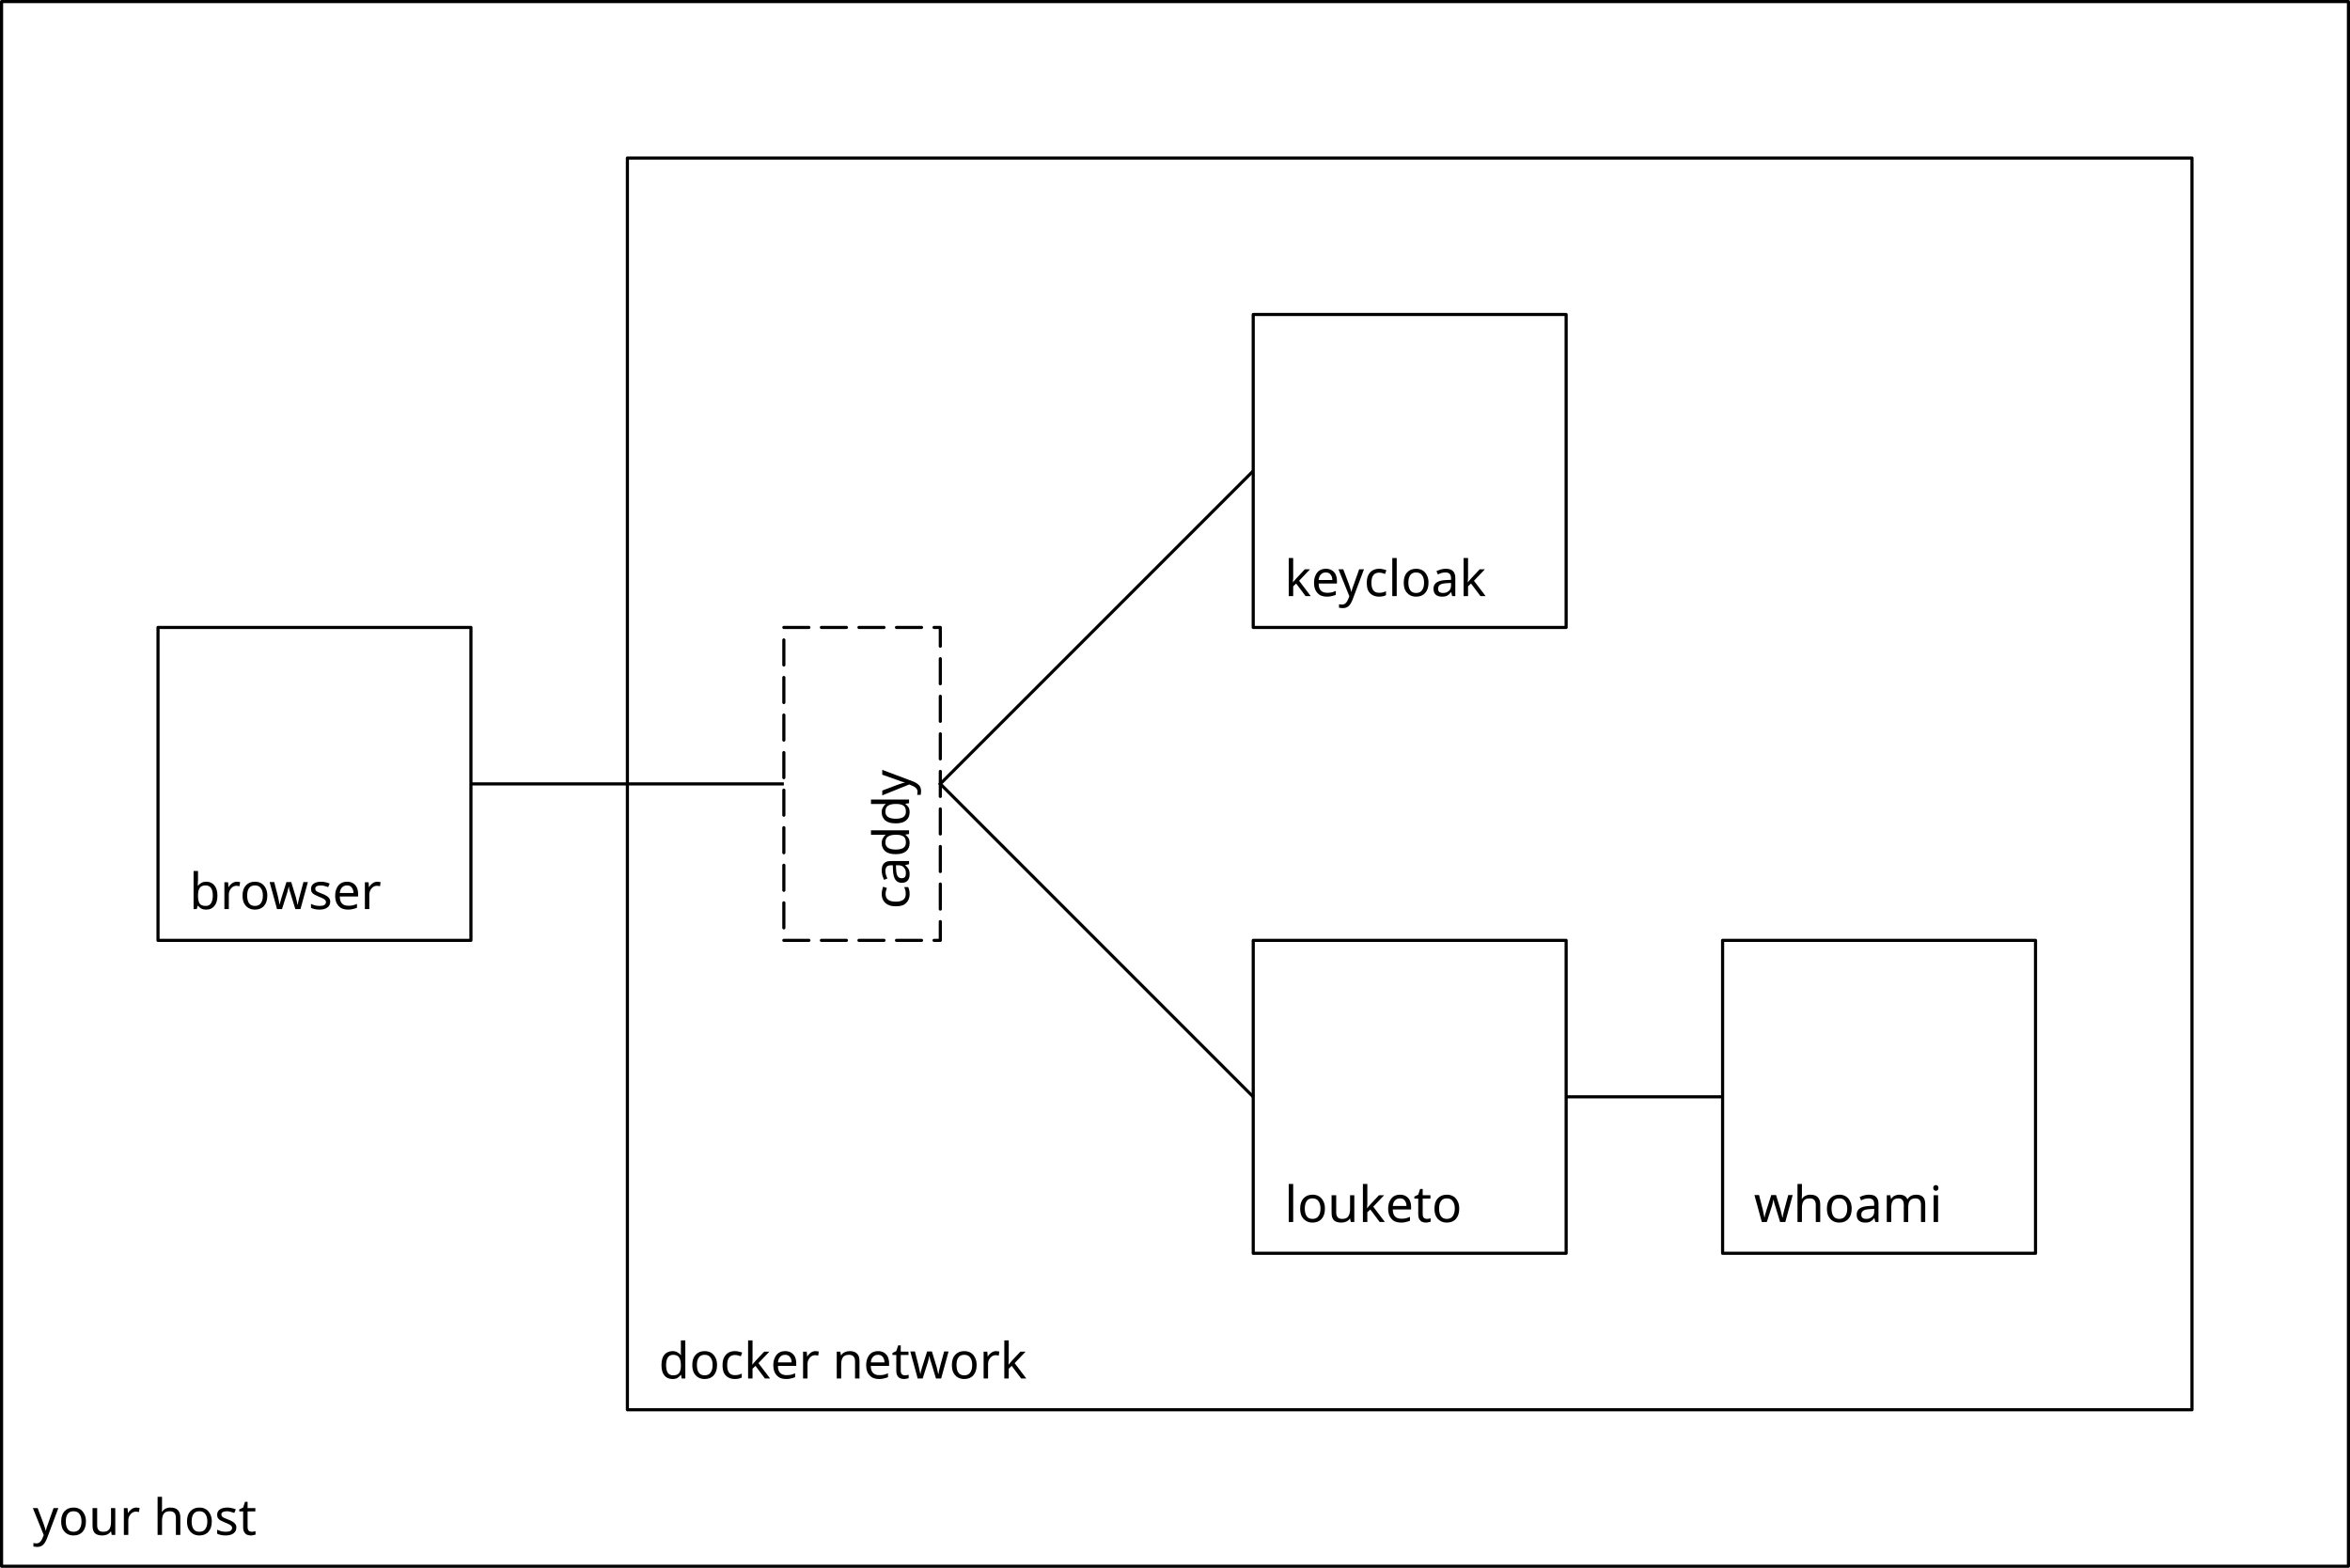
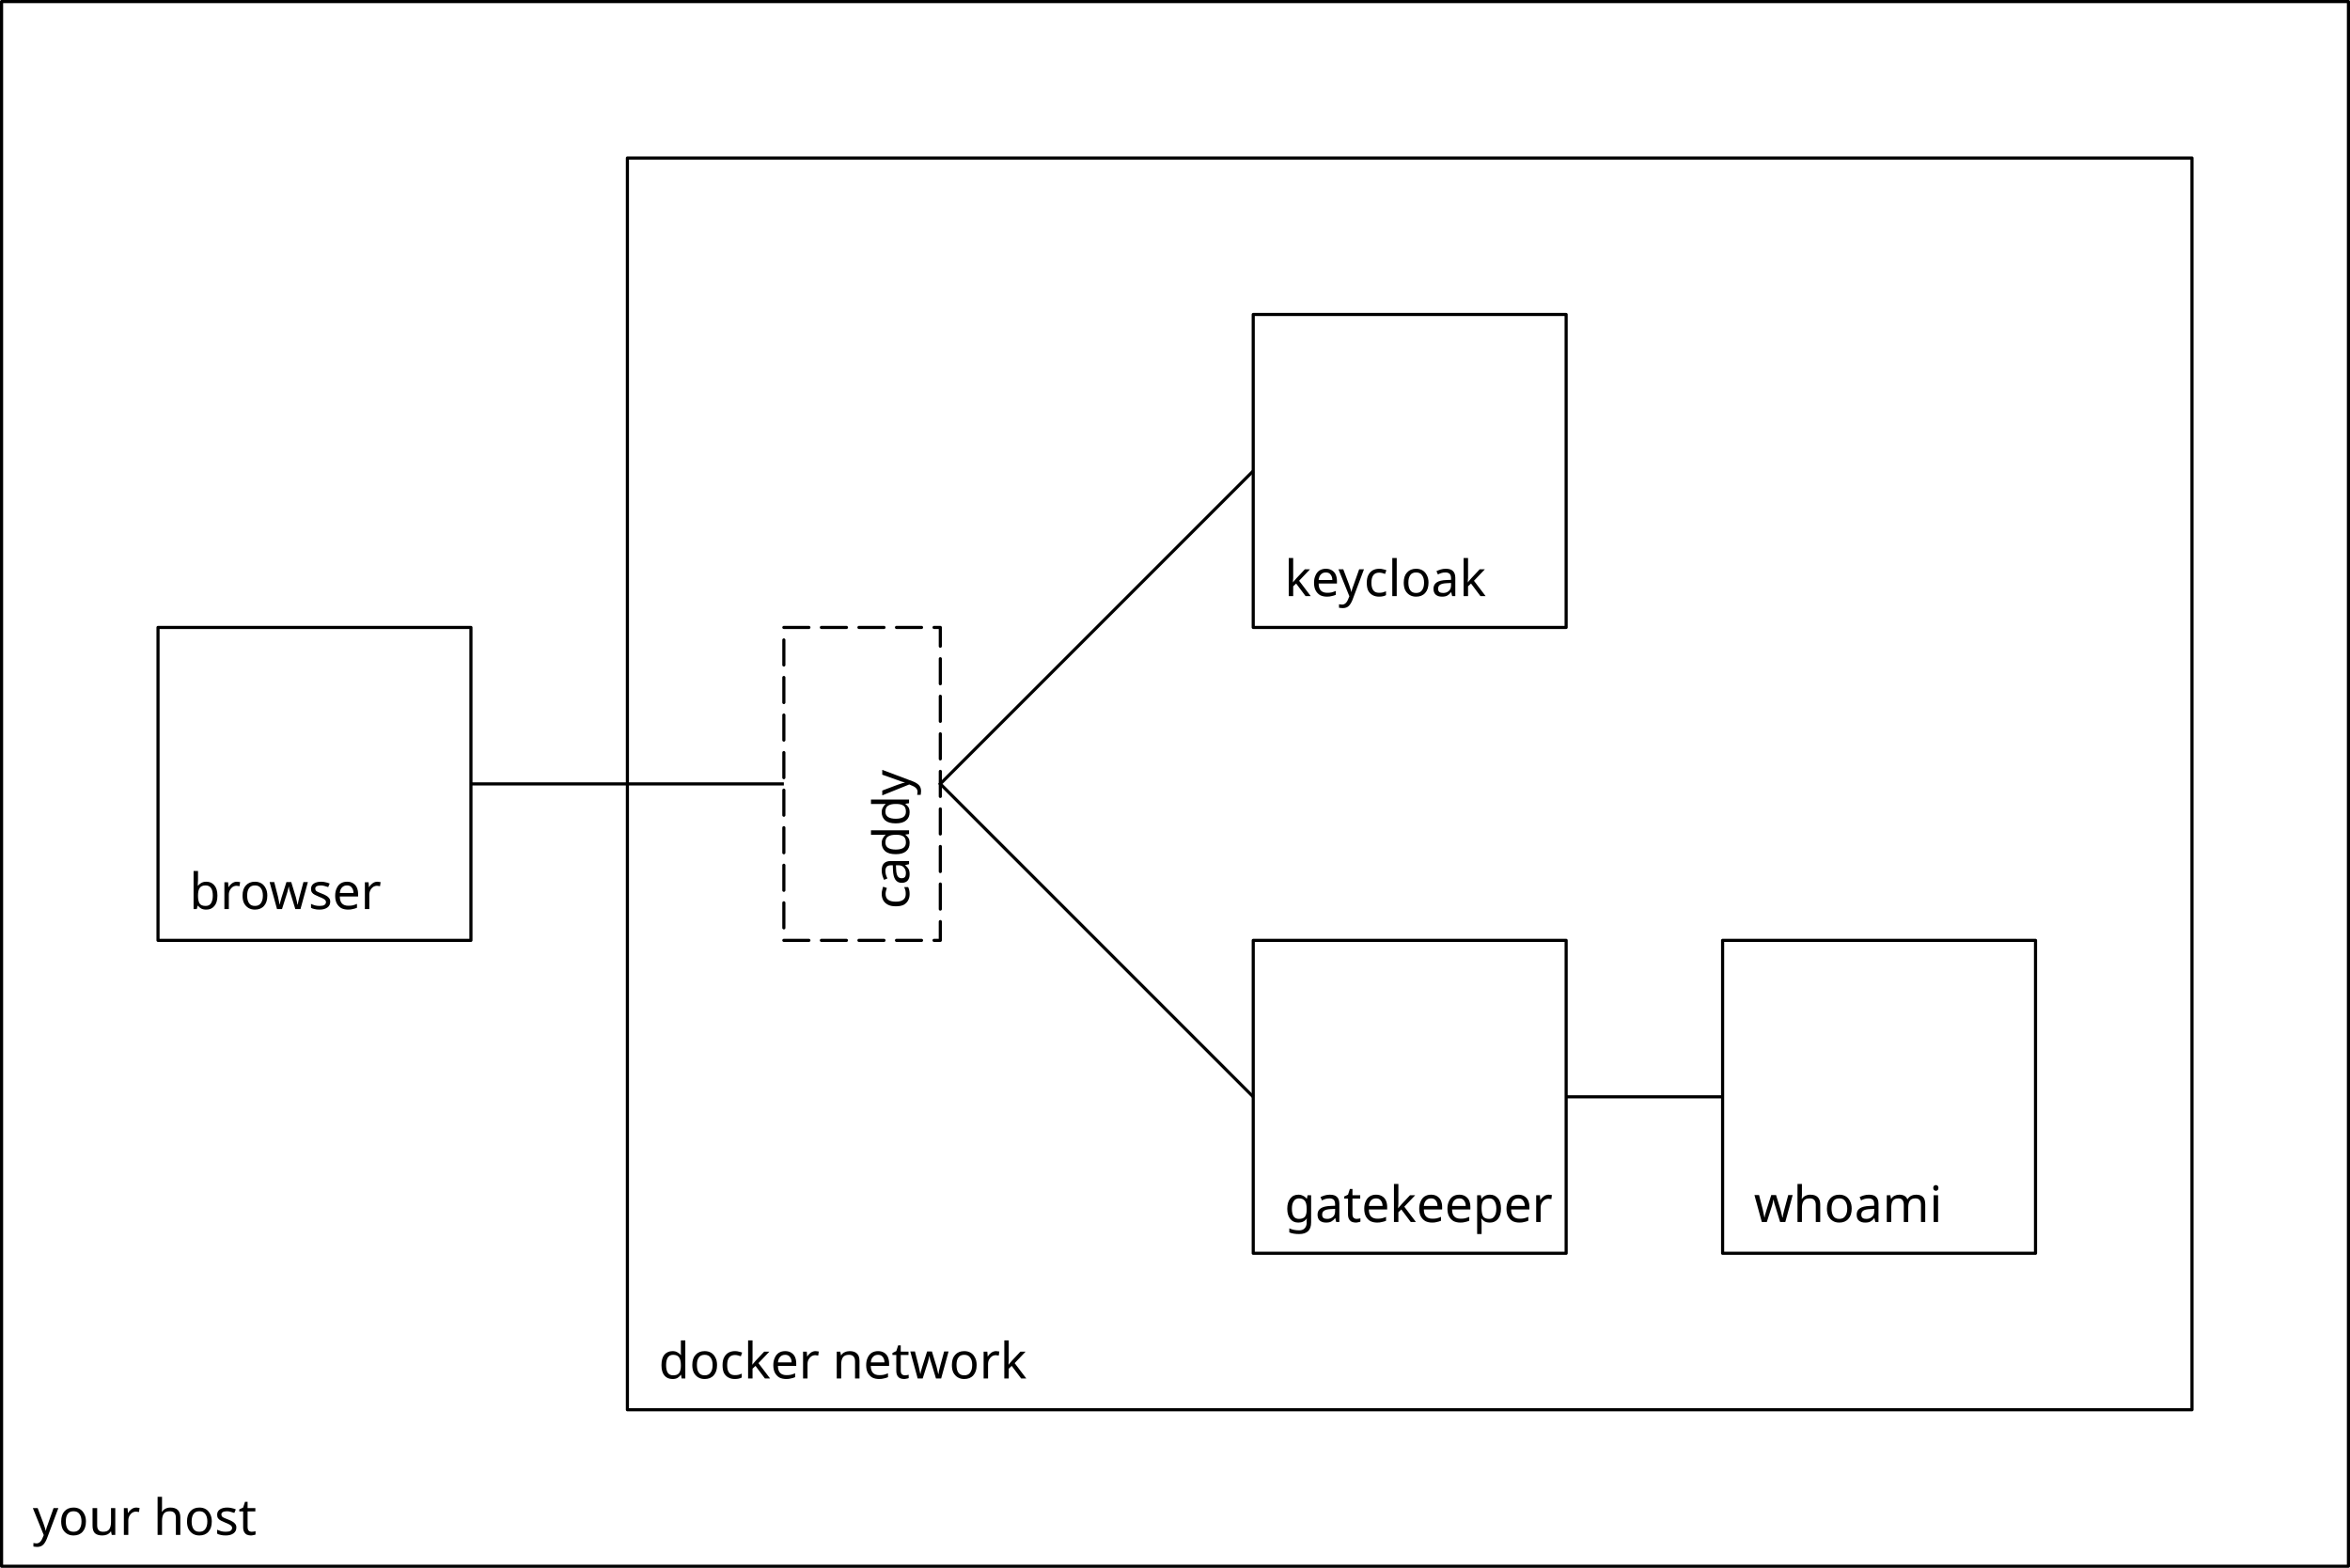
<svg xmlns="http://www.w3.org/2000/svg" width="198.702mm" height="132.556mm" viewBox="0 0 198.702 132.556" version="1.1" id="svg8">
  <defs id="defs2" />
  <g id="layer1" transform="translate(-13.09688,13.36146)">
    <rect style="fill:none;stroke:#000000;stroke-width:0.265;stroke-linecap:round;stroke-linejoin:round;stroke-miterlimit:4;stroke-dasharray:none;stroke-dashoffset:0" id="rect892" width="198.438" height="132.292" x="13.229" y="-13.229" />
    <rect style="fill:none;stroke:#000000;stroke-width:0.265;stroke-linecap:round;stroke-linejoin:round;stroke-miterlimit:4;stroke-dasharray:none;stroke-dashoffset:0" id="rect890" width="132.292" height="105.833" x="66.146" y="0" />
    <rect style="fill:none;stroke:#000000;stroke-width:0.265;stroke-linecap:round;stroke-linejoin:round;stroke-miterlimit:4;stroke-dasharray:2.117, 1.058;stroke-dashoffset:0" id="rect842" width="13.229" height="26.458" x="79.375" y="39.688" />
    <text xml:space="preserve" style="font-style:normal;font-weight:normal;font-size:4.233px;line-height:1.25;font-family:sans-serif;letter-spacing:0px;word-spacing:0px;fill:#000000;fill-opacity:1;stroke:none;stroke-width:0.265" x="-63.5" y="89.958" id="text846" transform="rotate(-90)">
      <tspan id="tspan844" x="-63.5" y="89.958" style="stroke-width:0.265">caddy</tspan>
    </text>
    <rect style="fill:none;stroke:#000000;stroke-width:0.265;stroke-linecap:round;stroke-linejoin:round;stroke-miterlimit:4;stroke-dasharray:none" id="rect848" width="26.458" height="26.458" x="119.062" y="13.229" />
    <text xml:space="preserve" style="font-style:normal;font-weight:normal;font-size:4.233px;line-height:1.25;font-family:sans-serif;letter-spacing:0px;word-spacing:0px;fill:#000000;fill-opacity:1;stroke:none;stroke-width:0.265" x="121.708" y="37.042" id="text852">
      <tspan id="tspan850" x="121.708" y="37.042" style="stroke-width:0.265">keycloak</tspan>
    </text>
    <rect style="fill:none;stroke:#000000;stroke-width:0.265;stroke-linecap:round;stroke-linejoin:round;stroke-miterlimit:4;stroke-dasharray:none" id="rect854" width="26.458" height="26.458" x="119.063" y="66.146" />
    <text xml:space="preserve" style="font-style:normal;font-weight:normal;font-size:4.233px;line-height:1.25;font-family:sans-serif;letter-spacing:0px;word-spacing:0px;fill:#000000;fill-opacity:1;stroke:none;stroke-width:0.265" x="121.708" y="89.958" id="text858">
-       <tspan id="tspan856" x="121.708" y="89.958" style="stroke-width:0.265">louketo</tspan>
+       <tspan id="tspan856" x="121.708" y="89.958" style="stroke-width:0.265">gatekeeper</tspan>
    </text>
    <rect style="fill:none;stroke:#000000;stroke-width:0.265;stroke-linecap:round;stroke-linejoin:round;stroke-miterlimit:4;stroke-dasharray:none" id="rect860" width="26.458" height="26.458" x="158.75" y="66.146" />
    <text xml:space="preserve" style="font-style:normal;font-weight:normal;font-size:4.233px;line-height:1.25;font-family:sans-serif;letter-spacing:0px;word-spacing:0px;fill:#000000;fill-opacity:1;stroke:none;stroke-width:0.265" x="161.396" y="89.958" id="text864">
      <tspan id="tspan862" x="161.396" y="89.958" style="stroke-width:0.265">whoami</tspan>
    </text>
    <path style="fill:none;stroke:#000000;stroke-width:0.265px;stroke-linecap:butt;stroke-linejoin:miter;stroke-opacity:1" d="m 119.062,26.458 c 0,0 0,0 -26.458,26.458 L 119.062,79.375" id="path866" />
    <path style="fill:none;stroke:#000000;stroke-width:0.265px;stroke-linecap:butt;stroke-linejoin:miter;stroke-opacity:1" d="M 145.521,79.375 H 158.75" id="path868" />
    <rect style="fill:none;stroke:#000000;stroke-width:0.265;stroke-linecap:round;stroke-linejoin:round;stroke-miterlimit:4;stroke-dasharray:none" id="rect870" width="26.458" height="26.458" x="26.458" y="39.688" />
    <text xml:space="preserve" style="font-style:normal;font-weight:normal;font-size:4.233px;line-height:1.25;font-family:sans-serif;letter-spacing:0px;word-spacing:0px;fill:#000000;fill-opacity:1;stroke:none;stroke-width:0.265" x="29.104" y="63.5" id="text874">
      <tspan id="tspan872" x="29.104" y="63.5" style="stroke-width:0.265">browser</tspan>
    </text>
    <path style="fill:none;stroke:#000000;stroke-width:0.265px;stroke-linecap:butt;stroke-linejoin:miter;stroke-opacity:1" d="M 52.917,52.917 H 79.375" id="path876" />
    <text xml:space="preserve" style="font-style:normal;font-weight:normal;font-size:4.233px;line-height:1.25;font-family:sans-serif;letter-spacing:0px;word-spacing:0px;fill:#000000;fill-opacity:1;stroke:none;stroke-width:0.265" x="66.146" y="79.375" id="text880">
      <tspan id="tspan878" x="66.146" y="79.375" style="stroke-width:0.265" />
    </text>
    <text xml:space="preserve" style="font-style:normal;font-weight:normal;font-size:4.233px;line-height:1.25;font-family:sans-serif;letter-spacing:0px;word-spacing:0px;fill:#000000;fill-opacity:1;stroke:none;stroke-width:0.265" x="68.792" y="103.188" id="text886">
      <tspan id="tspan884" x="68.792" y="103.188" style="stroke-width:0.265">docker network</tspan>
    </text>
    <text xml:space="preserve" style="font-style:normal;font-weight:normal;font-size:4.233px;line-height:1.25;font-family:sans-serif;letter-spacing:0px;word-spacing:0px;fill:#000000;fill-opacity:1;stroke:none;stroke-width:0.265" x="15.875" y="116.417" id="text896">
      <tspan id="tspan894" x="15.875" y="116.417" style="stroke-width:0.265">your host</tspan>
    </text>
  </g>
</svg>
